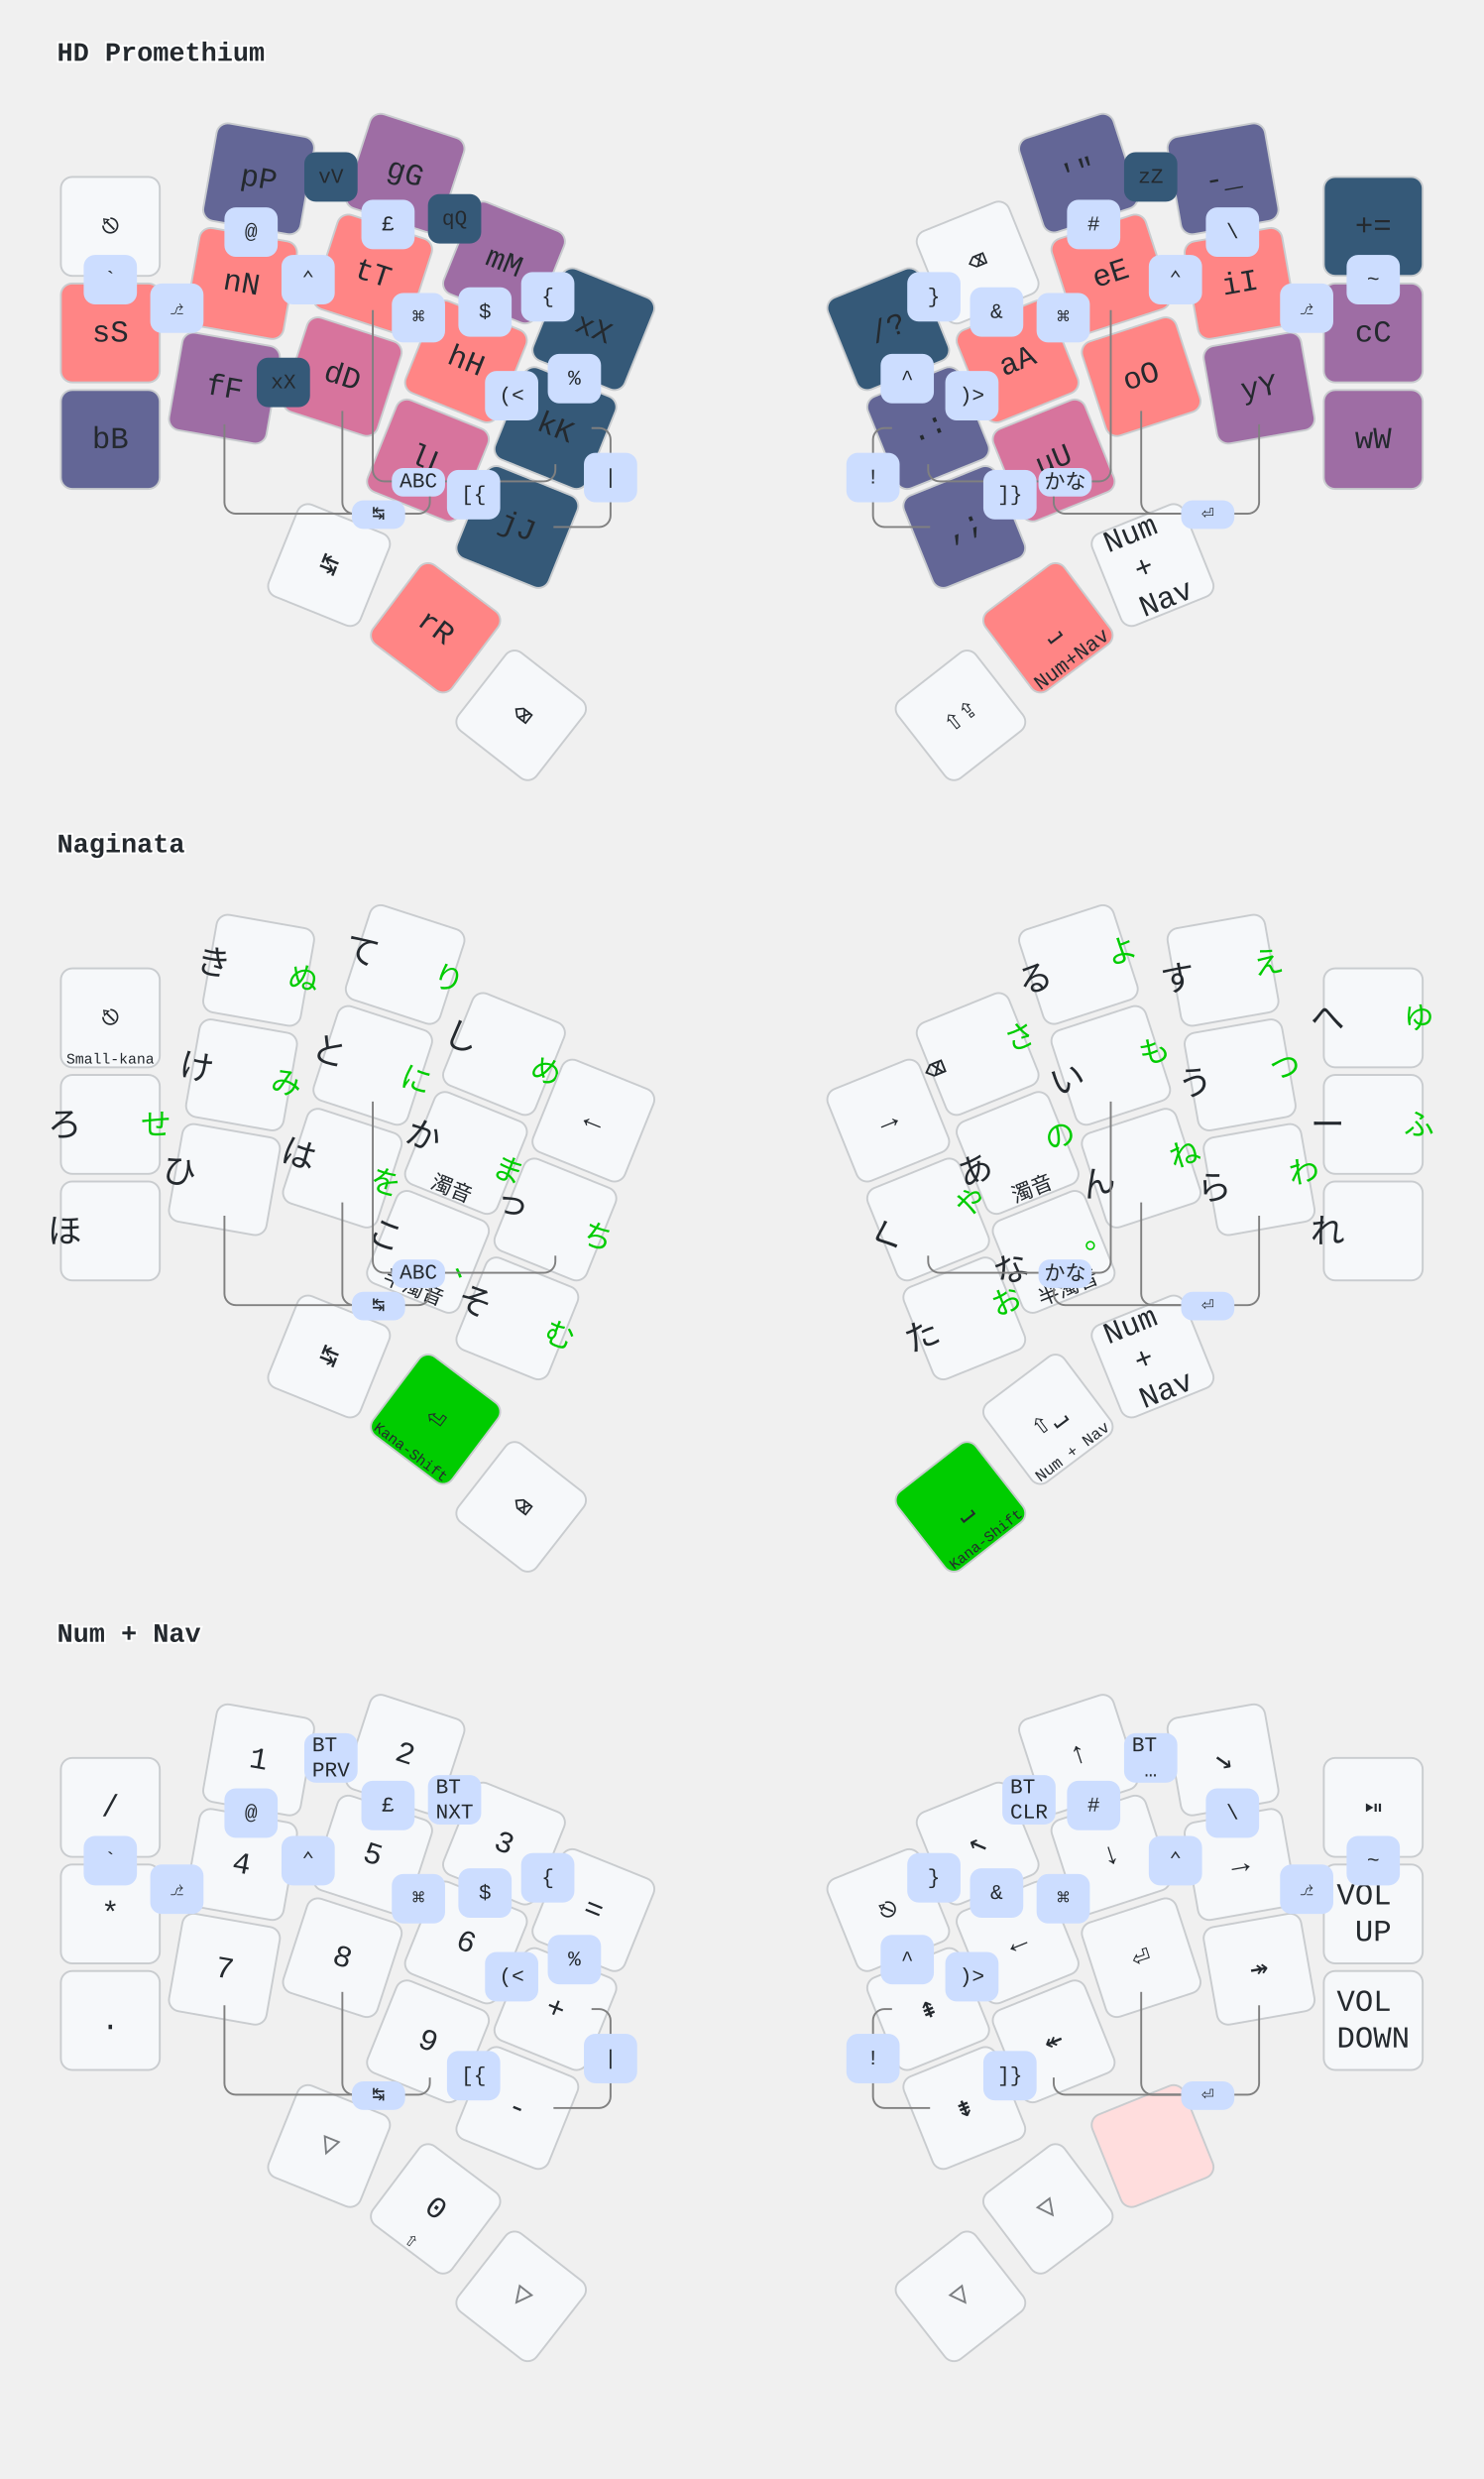
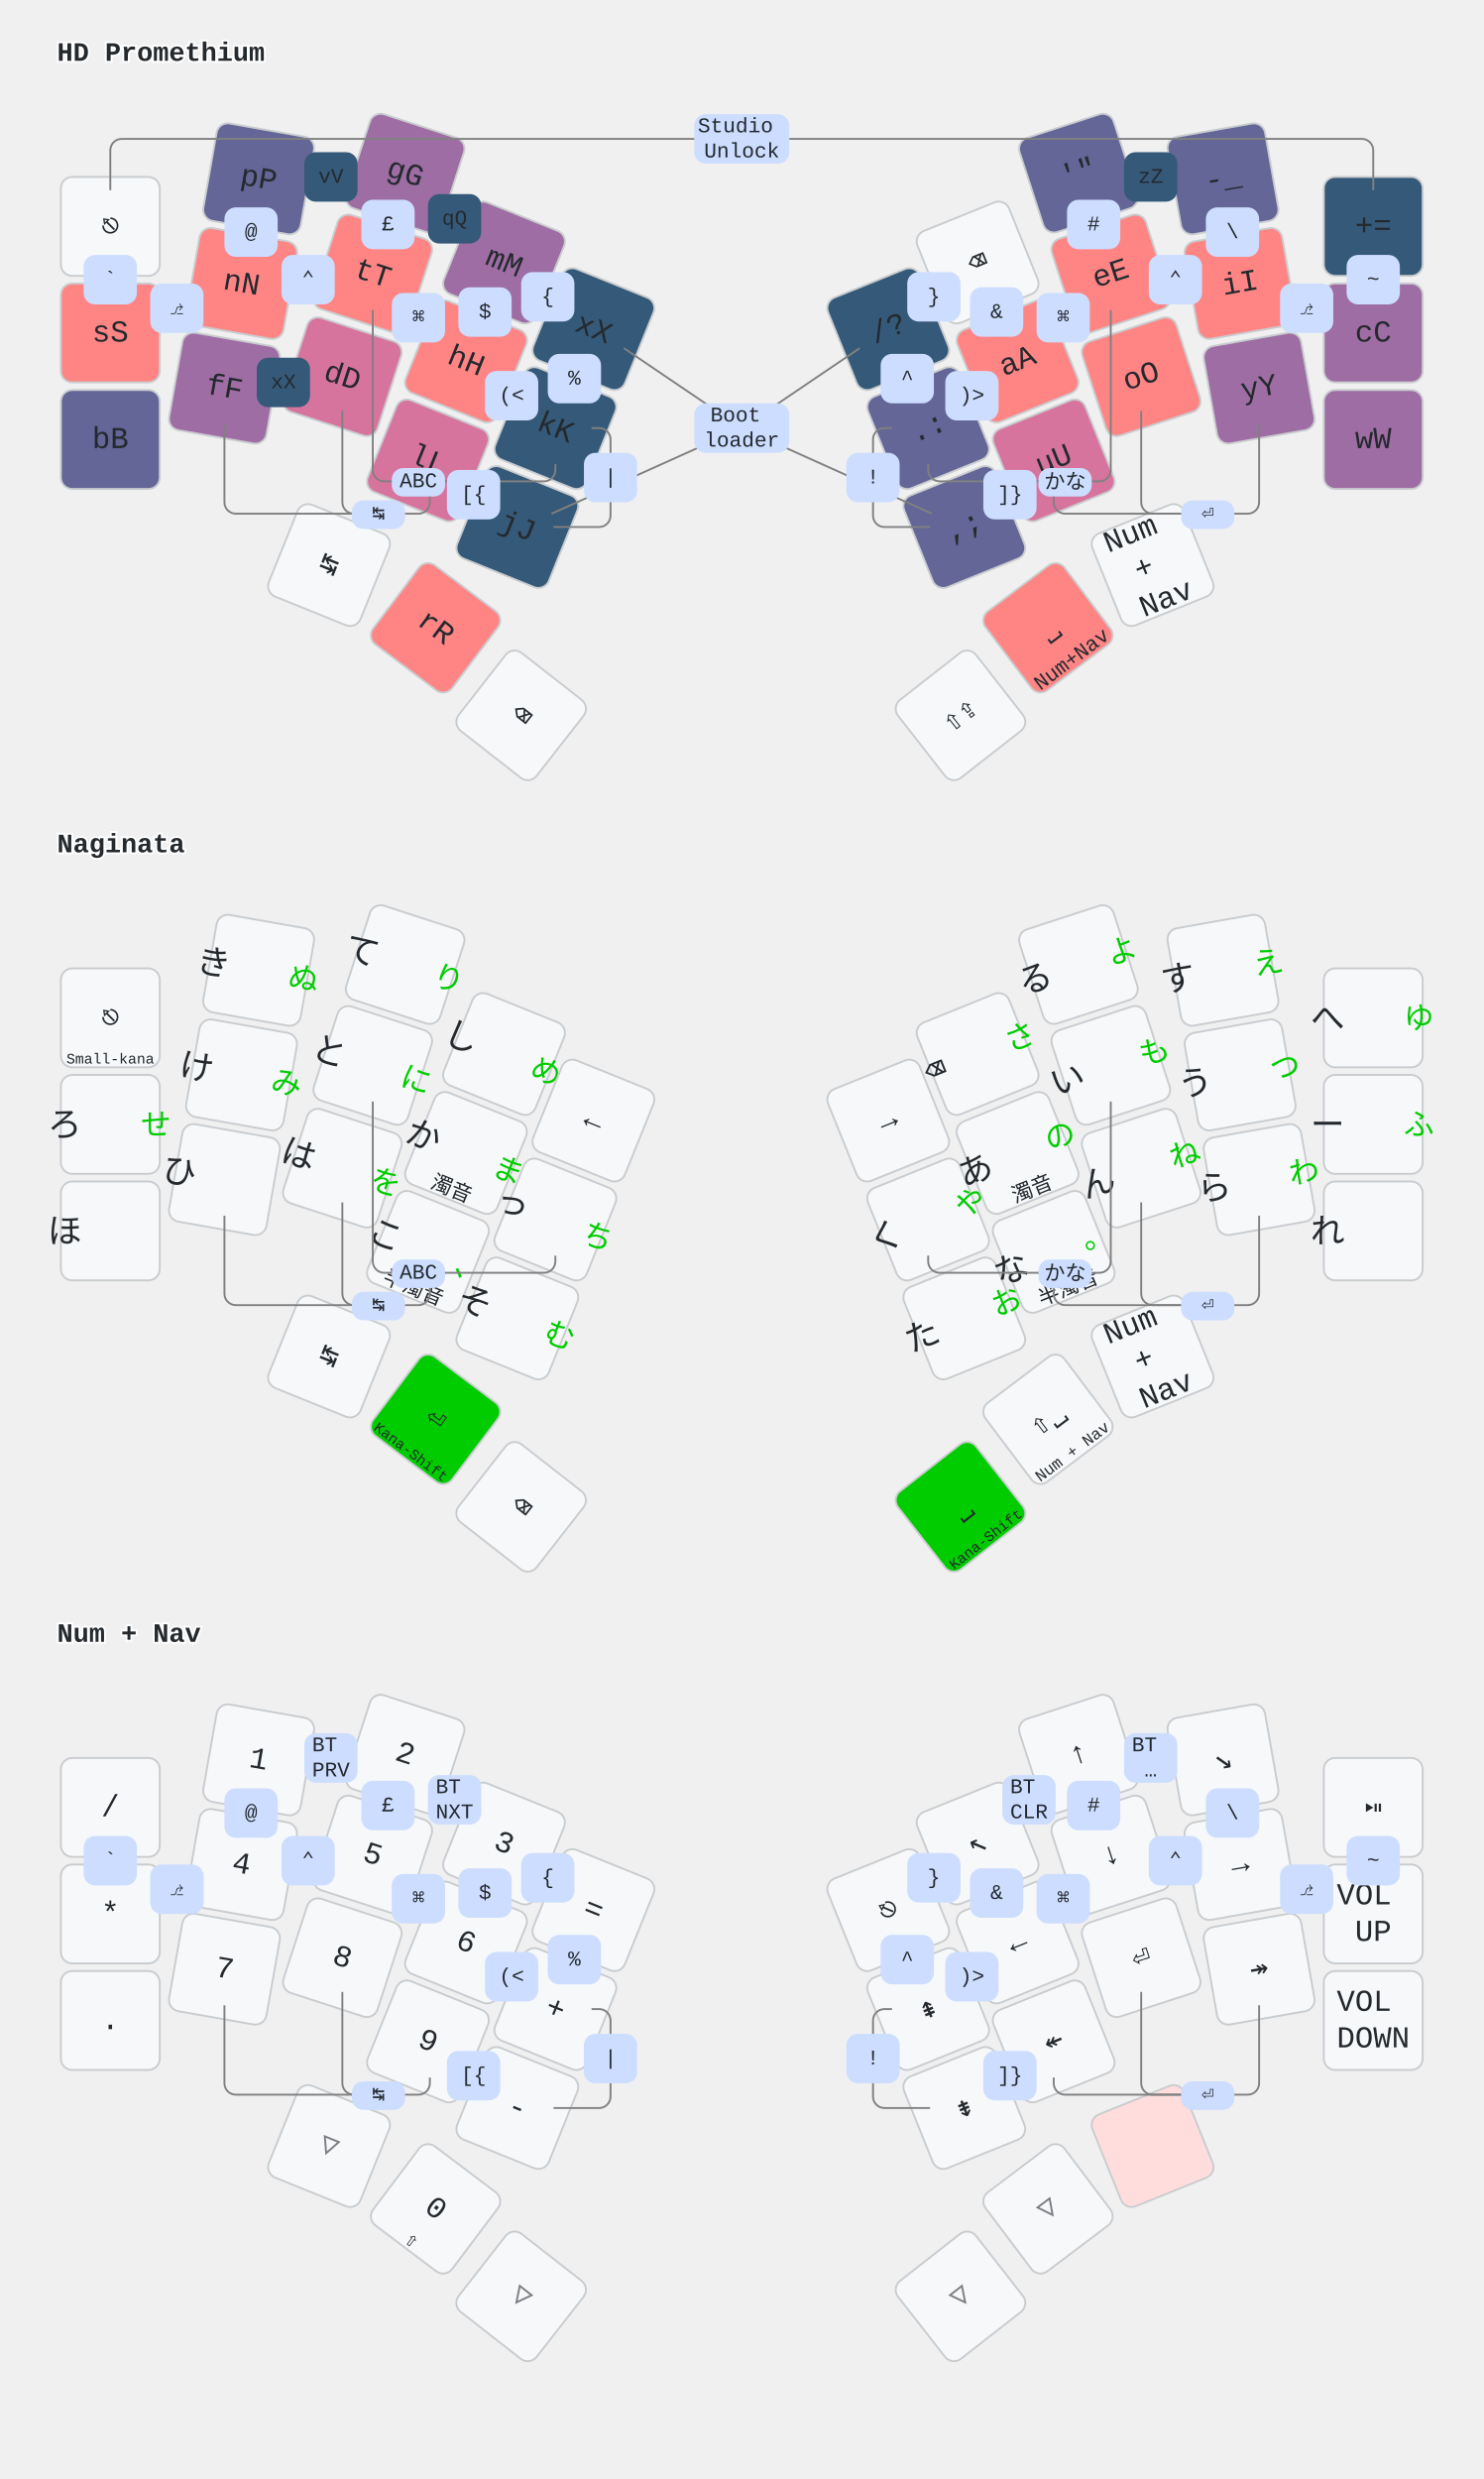
<svg xmlns="http://www.w3.org/2000/svg" width="780" height="1303" viewBox="0 0 780 1303" class="keymap">
  <style>/* inherit to force styles through use tags*/
svg path {
    fill: inherit;
}
/* font and background color specifications */
svg.keymap {
    font-family: SFMono-Regular,Consolas,Liberation Mono,Menlo,monospace;
    font-size: 14px;
    font-kerning: normal;
    text-rendering: optimizeLegibility;
    fill: #24292e;
}

/* default key styling */
rect.key {
    fill: #f6f8fa;
    stroke: #c9cccf;
    stroke-width: 1;
}

/* color accent for combo boxes */
rect.combo {
    fill: #cdf;
}

/* color accent for held keys */
rect.held, rect.combo.held {
    fill: #fdd;
}

/* color accent for ghost (optional) keys */
rect.ghost, rect.combo.ghost {
    stroke-dasharray: 4, 4;
    stroke-width: 2;
}

text {
    text-anchor: middle;
    dominant-baseline: middle;
}

/* styling for layer labels */
text.label {
    font-weight: bold;
    text-anchor: start;
    stroke: white;
    stroke-width: 2;
    paint-order: stroke;
}

text.tap {
    font-size: 16px;
}

/* styling for combo tap, and key hold/shifted label text */
text.combo, text.hold, text.shifted {
    font-size: 11px;
}

text.hold {
    text-anchor: middle;
    dominant-baseline: auto;
}

text.shifted {
    text-anchor: middle;
    dominant-baseline: hanging;
}

/* styling for hold/shifted label text in combo box */
text.combo.hold, text.combo.shifted {
    font-size: 8px;
}

/* lighter symbol for transparent keys */
text.trans {
    fill: #7b7e81;
}

/* styling for combo dendrons */
path.combo {
    stroke-width: 1;
    stroke: gray;
    fill: none;
}

/* Start Tabler Icons Cleanup */
/* cannot use height/width with glyphs */
.icon-tabler &gt; path {
    fill: inherit;
    stroke: inherit;
}
/* hide tabler's default box */
.icon-tabler &gt; path[stroke="none"][fill="none"] {
    visibility: collapse;
}

rect.low {
    fill: #355978;
}
rect.medium-low {
    fill: #636696;
}
rect.medium {
    fill: #9E6DA4;
}
rect.medium-high {
    fill: #D7749D;
}
rect.high {
    fill: #FF8585;
}

/* green styling for Naginata kana-shift */
rect.kshift {
    fill: #00CC00;
}
text.left {
    font-size: 18px;
    translate: 16px 7px;
}
text.right {
    fill: #00CC00;
    font-size: 16px;
    translate: -16px -10px;
}
</style>
  <g transform="translate(30, 0)" class="layer-HD Promethium">
    <text x="0" y="28" class="label" id="HD-Promethium">HD Promethium</text>
    <g transform="translate(0, 56)">
      <g transform="translate(28, 63)" class="key keypos-0">
        <rect rx="6" ry="6" x="-26" y="-26" width="52" height="52" class="key" />
        <text x="0" y="0" class="key tap">⎋</text>
      </g>
      <g transform="translate(106, 38) rotate(10.0)" class="key medium-low keypos-1">
        <rect rx="6" ry="6" x="-26" y="-26" width="52" height="52" class="key medium-low" />
        <text x="0" y="0" class="key medium-low tap">pP</text>
      </g>
      <g transform="translate(183, 35) rotate(18.0)" class="key medium keypos-2">
        <rect rx="6" ry="6" x="-26" y="-26" width="52" height="52" class="key medium" />
        <text x="0" y="0" class="key medium tap">gG</text>
      </g>
      <g transform="translate(235, 82) rotate(22.0)" class="key medium keypos-3">
        <rect rx="6" ry="6" x="-26" y="-26" width="52" height="52" class="key medium" />
        <text x="0" y="0" class="key medium tap">mM</text>
      </g>
      <g transform="translate(282, 117) rotate(22.0)" class="key low keypos-4">
        <rect rx="6" ry="6" x="-26" y="-26" width="52" height="52" class="key low" />
        <text x="0" y="0" class="key low tap">xX</text>
      </g>
      <g transform="translate(437, 117) rotate(-22.0)" class="key low keypos-5">
        <rect rx="6" ry="6" x="-26" y="-26" width="52" height="52" class="key low" />
        <text x="0" y="0" class="key low tap">/?</text>
      </g>
      <g transform="translate(484, 82) rotate(-22.0)" class="key keypos-6">
        <rect rx="6" ry="6" x="-26" y="-26" width="52" height="52" class="key" />
        <text x="0" y="0" class="key tap">⌫</text>
      </g>
      <g transform="translate(537, 35) rotate(-18.0)" class="key medium-low keypos-7">
        <rect rx="6" ry="6" x="-26" y="-26" width="52" height="52" class="key medium-low" />
        <text x="0" y="0" class="key medium-low tap">'"</text>
      </g>
      <g transform="translate(613, 38) rotate(-10.0)" class="key medium-low keypos-8">
        <rect rx="6" ry="6" x="-26" y="-26" width="52" height="52" class="key medium-low" />
        <text x="0" y="0" class="key medium-low tap">-_</text>
      </g>
      <g transform="translate(692, 63)" class="key low keypos-9">
        <rect rx="6" ry="6" x="-26" y="-26" width="52" height="52" class="key low" />
        <text x="0" y="0" class="key low tap">+=</text>
      </g>
      <g transform="translate(28, 119)" class="key high keypos-10">
        <rect rx="6" ry="6" x="-26" y="-26" width="52" height="52" class="key high" />
        <text x="0" y="0" class="key high tap">sS</text>
      </g>
      <g transform="translate(97, 93) rotate(10.0)" class="key high keypos-11">
        <rect rx="6" ry="6" x="-26" y="-26" width="52" height="52" class="key high" />
        <text x="0" y="0" class="key high tap">nN</text>
      </g>
      <g transform="translate(166, 88) rotate(18.0)" class="key high keypos-12">
        <rect rx="6" ry="6" x="-26" y="-26" width="52" height="52" class="key high" />
        <text x="0" y="0" class="key high tap">tT</text>
      </g>
      <g transform="translate(215, 134) rotate(22.0)" class="key high keypos-13">
        <rect rx="6" ry="6" x="-26" y="-26" width="52" height="52" class="key high" />
        <text x="0" y="0" class="key high tap">hH</text>
      </g>
      <g transform="translate(262, 169) rotate(22.0)" class="key low keypos-14">
        <rect rx="6" ry="6" x="-26" y="-26" width="52" height="52" class="key low" />
        <text x="0" y="0" class="key low tap">kK</text>
      </g>
      <g transform="translate(458, 169) rotate(-22.0)" class="key medium-low keypos-15">
        <rect rx="6" ry="6" x="-26" y="-26" width="52" height="52" class="key medium-low" />
        <text x="0" y="0" class="key medium-low tap">.:</text>
      </g>
      <g transform="translate(505, 134) rotate(-22.0)" class="key high keypos-16">
        <rect rx="6" ry="6" x="-26" y="-26" width="52" height="52" class="key high" />
        <text x="0" y="0" class="key high tap">aA</text>
      </g>
      <g transform="translate(554, 88) rotate(-18.0)" class="key high keypos-17">
        <rect rx="6" ry="6" x="-26" y="-26" width="52" height="52" class="key high" />
        <text x="0" y="0" class="key high tap">eE</text>
      </g>
      <g transform="translate(622, 93) rotate(-10.0)" class="key high keypos-18">
        <rect rx="6" ry="6" x="-26" y="-26" width="52" height="52" class="key high" />
        <text x="0" y="0" class="key high tap">iI</text>
      </g>
      <g transform="translate(692, 119)" class="key medium keypos-19">
        <rect rx="6" ry="6" x="-26" y="-26" width="52" height="52" class="key medium" />
        <text x="0" y="0" class="key medium tap">cC</text>
      </g>
      <g transform="translate(28, 175)" class="key medium-low keypos-20">
        <rect rx="6" ry="6" x="-26" y="-26" width="52" height="52" class="key medium-low" />
        <text x="0" y="0" class="key medium-low tap">bB</text>
      </g>
      <g transform="translate(88, 148) rotate(10.0)" class="key medium keypos-21">
        <rect rx="6" ry="6" x="-26" y="-26" width="52" height="52" class="key medium" />
        <text x="0" y="0" class="key medium tap">fF</text>
      </g>
      <g transform="translate(150, 142) rotate(18.0)" class="key medium-high keypos-22">
        <rect rx="6" ry="6" x="-26" y="-26" width="52" height="52" class="key medium-high" />
        <text x="0" y="0" class="key medium-high tap">dD</text>
      </g>
      <g transform="translate(195, 186) rotate(22.0)" class="key medium-high keypos-23">
        <rect rx="6" ry="6" x="-26" y="-26" width="52" height="52" class="key medium-high" />
        <text x="0" y="0" class="key medium-high tap">lL</text>
      </g>
      <g transform="translate(242, 221) rotate(22.0)" class="key low keypos-24">
        <rect rx="6" ry="6" x="-26" y="-26" width="52" height="52" class="key low" />
        <text x="0" y="0" class="key low tap">jJ</text>
      </g>
      <g transform="translate(477, 221) rotate(-22.0)" class="key medium-low keypos-25">
        <rect rx="6" ry="6" x="-26" y="-26" width="52" height="52" class="key medium-low" />
        <text x="0" y="0" class="key medium-low tap">,;</text>
      </g>
      <g transform="translate(524, 186) rotate(-22.0)" class="key medium-high keypos-26">
        <rect rx="6" ry="6" x="-26" y="-26" width="52" height="52" class="key medium-high" />
        <text x="0" y="0" class="key medium-high tap">uU</text>
      </g>
      <g transform="translate(570, 142) rotate(-18.0)" class="key high keypos-27">
        <rect rx="6" ry="6" x="-26" y="-26" width="52" height="52" class="key high" />
        <text x="0" y="0" class="key high tap">oO</text>
      </g>
      <g transform="translate(632, 148) rotate(-10.0)" class="key medium keypos-28">
        <rect rx="6" ry="6" x="-26" y="-26" width="52" height="52" class="key medium" />
        <text x="0" y="0" class="key medium tap">yY</text>
      </g>
      <g transform="translate(692, 175)" class="key medium keypos-29">
        <rect rx="6" ry="6" x="-26" y="-26" width="52" height="52" class="key medium" />
        <text x="0" y="0" class="key medium tap">wW</text>
      </g>
      <g transform="translate(143, 241) rotate(22.0)" class="key keypos-30">
        <rect rx="6" ry="6" x="-26" y="-26" width="52" height="52" class="key" />
        <text x="0" y="0" class="key tap">↹</text>
      </g>
      <g transform="translate(199, 274) rotate(37.0)" class="key high keypos-31">
        <rect rx="6" ry="6" x="-26" y="-26" width="52" height="52" class="key high" />
        <text x="0" y="0" class="key high tap">rR</text>
      </g>
      <g transform="translate(244, 320) rotate(38.0)" class="key keypos-32">
        <rect rx="6" ry="6" x="-26" y="-26" width="52" height="52" class="key" />
        <text x="0" y="0" class="key tap">⌫</text>
      </g>
      <g transform="translate(475, 320) rotate(-38.0)" class="key keypos-33">
        <rect rx="6" ry="6" x="-26" y="-26" width="52" height="52" class="key" />
        <text x="0" y="0" class="key tap">⇧⇪</text>
      </g>
      <g transform="translate(521, 274) rotate(-37.0)" class="key high keypos-34">
        <rect rx="6" ry="6" x="-26" y="-26" width="52" height="52" class="key high" />
        <text x="0" y="0" class="key high tap">⎵</text>
        <text x="0" y="24" class="key high hold">Num+Nav</text>
      </g>
      <g transform="translate(576, 241) rotate(-22.0)" class="key keypos-35">
        <rect rx="6" ry="6" x="-26" y="-26" width="52" height="52" class="key" />
        <a href="#Num--Nav">
          <text x="0" y="0" class="key tap layer-activator">
            <tspan x="0" dy="-1.2em">Num</tspan>
            <tspan x="0" dy="1.2em">+</tspan>
            <tspan x="0" dy="1.2em">Nav</tspan>
          </text>
        </a>
      </g>
+       <g class="combo combopos-0">
+         <path d="M360,17 h-326 a6.0,6.0 0 0 0 -6.0,6.0 v21" class="combo" />
+         <path d="M360,17 h326 a6.0,6.0 0 0 1 6.0,6.0 v21" class="combo" />
+         <rect rx="6" ry="6" x="335" y="4" width="50" height="26" class="combo" />
+         <text x="360" y="17" class="combo tap">
+           <tspan x="360" dy="-0.6em">Studio</tspan>
+           <tspan x="360" dy="1.2em">Unlock</tspan>
+         </text>
+       </g>
+       <g class="combo combopos-1">
+         <path d="M360,169 l-62,-42" class="combo" />
+         <path d="M360,169 l62,-42" class="combo" />
+         <path d="M360,169 l-100,45" class="combo" />
+         <path d="M360,169 l100,45" class="combo" />
+         <rect rx="6" ry="6" x="335" y="156" width="50" height="26" class="combo" />
+         <text x="360" y="169" class="combo tap">
+           <tspan x="360" dy="-0.6em">Boot</tspan>
+           <tspan x="360" dy="1.2em">loader</tspan>
+         </text>
+       </g>
      <g class="combo combopos-2">
        <path d="M530,197 h-66 a6.0,6.0 0 0 1 -6.0,-6.0 v-3" class="combo" />
        <path d="M530,197 h18 a6.0,6.0 0 0 0 6.0,-6.0 v-84" class="combo" />
        <rect rx="6" ry="6" x="516" y="190" width="28" height="15" class="combo" />
        <text x="530" y="197" class="combo tap">かな</text>
      </g>
      <g class="combo combopos-3">
        <path d="M190,197 h66 a6.0,6.0 0 0 0 6.0,-6.0 v-3" class="combo" />
        <path d="M190,197 h-18 a6.0,6.0 0 0 1 -6.0,-6.0 v-84" class="combo" />
        <rect rx="6" ry="6" x="176" y="190" width="28" height="15" class="combo" />
        <text x="190" y="197" class="combo tap">ABC</text>
      </g>
      <g class="combo combopos-4">
        <path d="M169,214 h21 a6.0,6.0 0 0 0 6.0,-6.0 v-3" class="combo" />
        <path d="M169,214 h-13 a6.0,6.0 0 0 1 -6.0,-6.0 v-48" class="combo" />
        <path d="M169,214 h-75 a6.0,6.0 0 0 1 -6.0,-6.0 v-41" class="combo" />
        <rect rx="6" ry="6" x="155" y="207" width="28" height="15" class="combo" />
        <text x="169" y="214" class="combo tap">↹</text>
      </g>
      <g class="combo combopos-5">
        <path d="M605,214 h-75 a6.0,6.0 0 0 1 -6.0,-6.0 v-3" class="combo" />
        <path d="M605,214 h-29 a6.0,6.0 0 0 1 -6.0,-6.0 v-48" class="combo" />
        <path d="M605,214 h21 a6.0,6.0 0 0 0 6.0,-6.0 v-41" class="combo" />
        <rect rx="6" ry="6" x="591" y="207" width="28" height="15" class="combo" />
        <text x="605" y="214" class="combo tap">⏎</text>
      </g>
      <g class="combo combopos-6">
        <rect rx="6" ry="6" x="49" y="93" width="28" height="26" class="combo" />
        <text x="63" y="106" class="combo tap">⎇</text>
      </g>
      <g class="combo combopos-7">
        <rect rx="6" ry="6" x="118" y="78" width="28" height="26" class="combo" />
        <text x="132" y="91" class="combo tap">⌃</text>
      </g>
      <g class="combo combopos-8">
        <rect rx="6" ry="6" x="176" y="98" width="28" height="26" class="combo" />
        <text x="190" y="111" class="combo tap">⌘</text>
      </g>
      <g class="combo combopos-9">
        <rect rx="6" ry="6" x="643" y="93" width="28" height="26" class="combo" />
        <text x="657" y="106" class="combo tap">⎇</text>
      </g>
      <g class="combo combopos-10">
        <rect rx="6" ry="6" x="574" y="78" width="28" height="26" class="combo" />
        <text x="588" y="91" class="combo tap">⌃</text>
      </g>
      <g class="combo combopos-11">
        <rect rx="6" ry="6" x="515" y="98" width="28" height="26" class="combo" />
        <text x="529" y="111" class="combo tap">⌘</text>
      </g>
      <g class="combo low combopos-12">
        <rect rx="6" ry="6" x="195" y="46" width="28" height="26" class="combo low" />
        <text x="209" y="59" class="combo low tap">qQ</text>
      </g>
      <g class="combo low combopos-13">
        <rect rx="6" ry="6" x="561" y="24" width="28" height="26" class="combo low" />
        <text x="575" y="37" class="combo low tap">zZ</text>
      </g>
      <g class="combo low combopos-14">
        <rect rx="6" ry="6" x="130" y="24" width="28" height="26" class="combo low" />
        <text x="144" y="37" class="combo low tap">vV</text>
      </g>
      <g class="combo low combopos-15">
        <rect rx="6" ry="6" x="105" y="132" width="28" height="26" class="combo low" />
        <text x="119" y="145" class="combo low tap">xX</text>
      </g>
      <g class="combo combopos-16">
        <rect rx="6" ry="6" x="14" y="78" width="28" height="26" class="combo" />
        <text x="28" y="91" class="combo tap">`</text>
      </g>
      <g class="combo combopos-17">
        <rect rx="6" ry="6" x="88" y="53" width="28" height="26" class="combo" />
        <text x="102" y="66" class="combo tap">@</text>
      </g>
      <g class="combo combopos-18">
        <rect rx="6" ry="6" x="160" y="49" width="28" height="26" class="combo" />
        <text x="174" y="62" class="combo tap">£</text>
      </g>
      <g class="combo combopos-19">
        <rect rx="6" ry="6" x="211" y="95" width="28" height="26" class="combo" />
        <text x="225" y="108" class="combo tap">$</text>
      </g>
      <g class="combo combopos-20">
        <rect rx="6" ry="6" x="258" y="130" width="28" height="26" class="combo" />
        <text x="272" y="143" class="combo tap">%</text>
      </g>
      <g class="combo combopos-21">
        <path d="M291,195 v-20 a6.0,6.0 0 0 0 -6.0,-6.0 h-4" class="combo" />
        <path d="M291,195 v20 a6.0,6.0 0 0 1 -6.0,6.0 h-24" class="combo" />
        <rect rx="6" ry="6" x="277" y="182" width="28" height="26" class="combo" />
        <text x="291" y="195" class="combo tap">|</text>
      </g>
      <g class="combo combopos-22">
        <path d="M429,195 v-20 a6.0,6.0 0 0 1 6.0,-6.0 h4" class="combo" />
        <path d="M429,195 v20 a6.0,6.0 0 0 0 6.0,6.0 h24" class="combo" />
        <rect rx="6" ry="6" x="415" y="182" width="28" height="26" class="combo" />
        <text x="429" y="195" class="combo tap">!</text>
      </g>
      <g class="combo combopos-23">
        <rect rx="6" ry="6" x="433" y="130" width="28" height="26" class="combo" />
        <text x="447" y="143" class="combo tap">^</text>
      </g>
      <g class="combo combopos-24">
        <rect rx="6" ry="6" x="480" y="95" width="28" height="26" class="combo" />
        <text x="494" y="108" class="combo tap">&amp;</text>
      </g>
      <g class="combo combopos-25">
        <rect rx="6" ry="6" x="531" y="49" width="28" height="26" class="combo" />
        <text x="545" y="62" class="combo tap">#</text>
      </g>
      <g class="combo combopos-26">
        <rect rx="6" ry="6" x="604" y="53" width="28" height="26" class="combo" />
        <text x="618" y="66" class="combo tap">\</text>
      </g>
      <g class="combo combopos-27">
        <rect rx="6" ry="6" x="678" y="78" width="28" height="26" class="combo" />
        <text x="692" y="91" class="combo tap">~</text>
      </g>
      <g class="combo combopos-28">
        <rect rx="6" ry="6" x="244" y="87" width="28" height="26" class="combo" />
        <text x="258" y="100" class="combo tap">{</text>
      </g>
      <g class="combo combopos-29">
        <rect rx="6" ry="6" x="447" y="87" width="28" height="26" class="combo" />
        <text x="461" y="100" class="combo tap">}</text>
      </g>
      <g class="combo combopos-30">
        <rect rx="6" ry="6" x="225" y="139" width="28" height="26" class="combo" />
        <text x="239" y="152" class="combo tap">(&lt;</text>
      </g>
      <g class="combo combopos-31">
        <rect rx="6" ry="6" x="467" y="139" width="28" height="26" class="combo" />
        <text x="481" y="152" class="combo tap">)&gt;</text>
      </g>
      <g class="combo combopos-32">
        <rect rx="6" ry="6" x="205" y="191" width="28" height="26" class="combo" />
        <text x="219" y="204" class="combo tap">[{</text>
      </g>
      <g class="combo combopos-33">
        <rect rx="6" ry="6" x="487" y="191" width="28" height="26" class="combo" />
        <text x="501" y="204" class="combo tap">]}</text>
      </g>
    </g>
  </g>
  <g transform="translate(30, 416)" class="layer-Naginata">
    <text x="0" y="28" class="label" id="Naginata">Naginata</text>
    <g transform="translate(0, 56)">
      <g transform="translate(28, 63)" class="key keypos-0">
        <rect rx="6" ry="6" x="-26" y="-26" width="52" height="52" class="key" />
        <text x="0" y="0" class="key tap">⎋</text>
        <text x="0" y="24" class="key hold">
          <tspan style="font-size: 70%">Small-kana</tspan>
        </text>
      </g>
      <g transform="translate(106, 38) rotate(10.0)" class="key keypos-1">
        <rect rx="6" ry="6" x="-26" y="-26" width="52" height="52" class="key" />
        <text x="-24" y="0" class="key left">き</text>
        <text x="24" y="0" class="key right">ぬ</text>
      </g>
      <g transform="translate(183, 35) rotate(18.0)" class="key keypos-2">
        <rect rx="6" ry="6" x="-26" y="-26" width="52" height="52" class="key" />
        <text x="-24" y="0" class="key left">て</text>
        <text x="24" y="0" class="key right">り</text>
      </g>
      <g transform="translate(235, 82) rotate(22.0)" class="key keypos-3">
        <rect rx="6" ry="6" x="-26" y="-26" width="52" height="52" class="key" />
        <text x="-24" y="0" class="key left">し</text>
        <text x="24" y="0" class="key right">め</text>
      </g>
      <g transform="translate(282, 117) rotate(22.0)" class="key keypos-4">
        <rect rx="6" ry="6" x="-26" y="-26" width="52" height="52" class="key" />
        <text x="0" y="0" class="key tap">←</text>
      </g>
      <g transform="translate(437, 117) rotate(-22.0)" class="key keypos-5">
        <rect rx="6" ry="6" x="-26" y="-26" width="52" height="52" class="key" />
        <text x="0" y="0" class="key tap">→</text>
      </g>
      <g transform="translate(484, 82) rotate(-22.0)" class="key keypos-6">
        <rect rx="6" ry="6" x="-26" y="-26" width="52" height="52" class="key" />
        <text x="-24" y="0" class="key left">⌫</text>
        <text x="24" y="0" class="key right">さ</text>
      </g>
      <g transform="translate(537, 35) rotate(-18.0)" class="key keypos-7">
        <rect rx="6" ry="6" x="-26" y="-26" width="52" height="52" class="key" />
        <text x="-24" y="0" class="key left">る</text>
        <text x="24" y="0" class="key right">よ</text>
      </g>
      <g transform="translate(613, 38) rotate(-10.0)" class="key keypos-8">
        <rect rx="6" ry="6" x="-26" y="-26" width="52" height="52" class="key" />
        <text x="-24" y="0" class="key left">す</text>
        <text x="24" y="0" class="key right">え</text>
      </g>
      <g transform="translate(692, 63)" class="key keypos-9">
        <rect rx="6" ry="6" x="-26" y="-26" width="52" height="52" class="key" />
        <text x="-24" y="0" class="key left">へ</text>
        <text x="24" y="0" class="key right">ゆ</text>
      </g>
      <g transform="translate(28, 119)" class="key keypos-10">
        <rect rx="6" ry="6" x="-26" y="-26" width="52" height="52" class="key" />
        <text x="-24" y="0" class="key left">ろ</text>
        <text x="24" y="0" class="key right">せ</text>
      </g>
      <g transform="translate(97, 93) rotate(10.0)" class="key keypos-11">
        <rect rx="6" ry="6" x="-26" y="-26" width="52" height="52" class="key" />
        <text x="-24" y="0" class="key left">け</text>
        <text x="24" y="0" class="key right">み</text>
      </g>
      <g transform="translate(166, 88) rotate(18.0)" class="key keypos-12">
        <rect rx="6" ry="6" x="-26" y="-26" width="52" height="52" class="key" />
        <text x="-24" y="0" class="key left">と</text>
        <text x="24" y="0" class="key right">に</text>
      </g>
      <g transform="translate(215, 134) rotate(22.0)" class="key keypos-13">
        <rect rx="6" ry="6" x="-26" y="-26" width="52" height="52" class="key" />
        <text x="0" y="24" class="key hold">濁音</text>
        <text x="-24" y="0" class="key left">か</text>
        <text x="24" y="0" class="key right">ま</text>
      </g>
      <g transform="translate(262, 169) rotate(22.0)" class="key keypos-14">
        <rect rx="6" ry="6" x="-26" y="-26" width="52" height="52" class="key" />
        <text x="-24" y="0" class="key left">っ</text>
        <text x="24" y="0" class="key right">ち</text>
      </g>
      <g transform="translate(458, 169) rotate(-22.0)" class="key keypos-15">
        <rect rx="6" ry="6" x="-26" y="-26" width="52" height="52" class="key" />
        <text x="-24" y="0" class="key left">く</text>
        <text x="24" y="0" class="key right">や</text>
      </g>
      <g transform="translate(505, 134) rotate(-22.0)" class="key keypos-16">
        <rect rx="6" ry="6" x="-26" y="-26" width="52" height="52" class="key" />
        <text x="0" y="24" class="key hold">濁音</text>
        <text x="-24" y="0" class="key left">あ</text>
        <text x="24" y="0" class="key right">の</text>
      </g>
      <g transform="translate(554, 88) rotate(-18.0)" class="key keypos-17">
        <rect rx="6" ry="6" x="-26" y="-26" width="52" height="52" class="key" />
        <text x="-24" y="0" class="key left">い</text>
        <text x="24" y="0" class="key right">も</text>
      </g>
      <g transform="translate(622, 93) rotate(-10.0)" class="key keypos-18">
        <rect rx="6" ry="6" x="-26" y="-26" width="52" height="52" class="key" />
        <text x="-24" y="0" class="key left">う</text>
        <text x="24" y="0" class="key right">つ</text>
      </g>
      <g transform="translate(692, 119)" class="key keypos-19">
        <rect rx="6" ry="6" x="-26" y="-26" width="52" height="52" class="key" />
        <text x="-24" y="0" class="key left">ー</text>
        <text x="24" y="0" class="key right">ふ</text>
      </g>
      <g transform="translate(28, 175)" class="key keypos-20">
        <rect rx="6" ry="6" x="-26" y="-26" width="52" height="52" class="key" />
        <text x="-24" y="0" class="key left">ほ</text>
      </g>
      <g transform="translate(88, 148) rotate(10.0)" class="key keypos-21">
        <rect rx="6" ry="6" x="-26" y="-26" width="52" height="52" class="key" />
        <text x="-24" y="0" class="key left">ひ</text>
      </g>
      <g transform="translate(150, 142) rotate(18.0)" class="key keypos-22">
        <rect rx="6" ry="6" x="-26" y="-26" width="52" height="52" class="key" />
        <text x="-24" y="0" class="key left">は</text>
        <text x="24" y="0" class="key right">を</text>
      </g>
      <g transform="translate(195, 186) rotate(22.0)" class="key keypos-23">
        <rect rx="6" ry="6" x="-26" y="-26" width="52" height="52" class="key" />
        <text x="0" y="24" class="key hold">半濁音</text>
        <text x="-24" y="0" class="key left">こ</text>
        <text x="24" y="0" class="key right">、</text>
      </g>
      <g transform="translate(242, 221) rotate(22.0)" class="key keypos-24">
        <rect rx="6" ry="6" x="-26" y="-26" width="52" height="52" class="key" />
        <text x="-24" y="0" class="key left">そ</text>
        <text x="24" y="0" class="key right">む</text>
      </g>
      <g transform="translate(477, 221) rotate(-22.0)" class="key keypos-25">
        <rect rx="6" ry="6" x="-26" y="-26" width="52" height="52" class="key" />
        <text x="-24" y="0" class="key left">た</text>
        <text x="24" y="0" class="key right">お</text>
      </g>
      <g transform="translate(524, 186) rotate(-22.0)" class="key keypos-26">
        <rect rx="6" ry="6" x="-26" y="-26" width="52" height="52" class="key" />
        <text x="0" y="24" class="key hold">半濁音</text>
        <text x="-24" y="0" class="key left">な</text>
        <text x="24" y="0" class="key right">。</text>
      </g>
      <g transform="translate(570, 142) rotate(-18.0)" class="key keypos-27">
        <rect rx="6" ry="6" x="-26" y="-26" width="52" height="52" class="key" />
        <text x="-24" y="0" class="key left">ん</text>
        <text x="24" y="0" class="key right">ね</text>
      </g>
      <g transform="translate(632, 148) rotate(-10.0)" class="key keypos-28">
        <rect rx="6" ry="6" x="-26" y="-26" width="52" height="52" class="key" />
        <text x="-24" y="0" class="key left">ら</text>
        <text x="24" y="0" class="key right">わ</text>
      </g>
      <g transform="translate(692, 175)" class="key keypos-29">
        <rect rx="6" ry="6" x="-26" y="-26" width="52" height="52" class="key" />
        <text x="-24" y="0" class="key left">れ</text>
      </g>
      <g transform="translate(143, 241) rotate(22.0)" class="key keypos-30">
        <rect rx="6" ry="6" x="-26" y="-26" width="52" height="52" class="key" />
        <text x="0" y="0" class="key tap">↹</text>
      </g>
      <g transform="translate(199, 274) rotate(37.0)" class="key kshift keypos-31">
        <rect rx="6" ry="6" x="-26" y="-26" width="52" height="52" class="key kshift" />
        <text x="0" y="0" class="key kshift tap">⏎</text>
        <text x="0" y="24" class="key kshift hold">
          <tspan style="font-size: 70%">Kana-Shift</tspan>
        </text>
      </g>
      <g transform="translate(244, 320) rotate(38.0)" class="key keypos-32">
        <rect rx="6" ry="6" x="-26" y="-26" width="52" height="52" class="key" />
        <text x="0" y="0" class="key tap">⌫</text>
      </g>
      <g transform="translate(475, 320) rotate(-38.0)" class="key kshift keypos-33">
        <rect rx="6" ry="6" x="-26" y="-26" width="52" height="52" class="key kshift" />
        <text x="0" y="0" class="key kshift tap">⎵</text>
        <text x="0" y="24" class="key kshift hold">
          <tspan style="font-size: 70%">Kana-Shift</tspan>
        </text>
      </g>
      <g transform="translate(521, 274) rotate(-37.0)" class="key keypos-34">
        <rect rx="6" ry="6" x="-26" y="-26" width="52" height="52" class="key" />
        <text x="0" y="0" class="key tap">⇧⎵</text>
        <a href="#Num--Nav">
          <text x="0" y="24" class="key hold layer-activator">
            <tspan style="font-size: 78%">Num + Nav</tspan>
          </text>
        </a>
      </g>
      <g transform="translate(576, 241) rotate(-22.0)" class="key keypos-35">
        <rect rx="6" ry="6" x="-26" y="-26" width="52" height="52" class="key" />
        <a href="#Num--Nav">
          <text x="0" y="0" class="key tap layer-activator">
            <tspan x="0" dy="-1.2em">Num</tspan>
            <tspan x="0" dy="1.2em">+</tspan>
            <tspan x="0" dy="1.2em">Nav</tspan>
          </text>
        </a>
      </g>
      <g class="combo combopos-0">
        <path d="M530,197 h-66 a6.0,6.0 0 0 1 -6.0,-6.0 v-3" class="combo" />
        <path d="M530,197 h18 a6.0,6.0 0 0 0 6.0,-6.0 v-84" class="combo" />
        <rect rx="6" ry="6" x="516" y="190" width="28" height="15" class="combo" />
        <text x="530" y="197" class="combo tap">かな</text>
      </g>
      <g class="combo combopos-1">
        <path d="M190,197 h66 a6.0,6.0 0 0 0 6.0,-6.0 v-3" class="combo" />
        <path d="M190,197 h-18 a6.0,6.0 0 0 1 -6.0,-6.0 v-84" class="combo" />
        <rect rx="6" ry="6" x="176" y="190" width="28" height="15" class="combo" />
        <text x="190" y="197" class="combo tap">ABC</text>
      </g>
      <g class="combo combopos-2">
        <path d="M169,214 h21 a6.0,6.0 0 0 0 6.0,-6.0 v-3" class="combo" />
        <path d="M169,214 h-13 a6.0,6.0 0 0 1 -6.0,-6.0 v-48" class="combo" />
        <path d="M169,214 h-75 a6.0,6.0 0 0 1 -6.0,-6.0 v-41" class="combo" />
        <rect rx="6" ry="6" x="155" y="207" width="28" height="15" class="combo" />
        <text x="169" y="214" class="combo tap">↹</text>
      </g>
      <g class="combo combopos-3">
        <path d="M605,214 h-75 a6.0,6.0 0 0 1 -6.0,-6.0 v-3" class="combo" />
        <path d="M605,214 h-29 a6.0,6.0 0 0 1 -6.0,-6.0 v-48" class="combo" />
        <path d="M605,214 h21 a6.0,6.0 0 0 0 6.0,-6.0 v-41" class="combo" />
        <rect rx="6" ry="6" x="591" y="207" width="28" height="15" class="combo" />
        <text x="605" y="214" class="combo tap">⏎</text>
      </g>
    </g>
  </g>
  <g transform="translate(30, 831)" class="layer-Num + Nav">
    <text x="0" y="28" class="label" id="Num--Nav">Num + Nav</text>
    <g transform="translate(0, 56)">
      <g transform="translate(28, 63)" class="key keypos-0">
        <rect rx="6" ry="6" x="-26" y="-26" width="52" height="52" class="key" />
        <text x="0" y="0" class="key tap">/</text>
      </g>
      <g transform="translate(106, 38) rotate(10.0)" class="key keypos-1">
        <rect rx="6" ry="6" x="-26" y="-26" width="52" height="52" class="key" />
        <text x="0" y="0" class="key tap">1</text>
      </g>
      <g transform="translate(183, 35) rotate(18.0)" class="key keypos-2">
        <rect rx="6" ry="6" x="-26" y="-26" width="52" height="52" class="key" />
        <text x="0" y="0" class="key tap">2</text>
      </g>
      <g transform="translate(235, 82) rotate(22.0)" class="key keypos-3">
        <rect rx="6" ry="6" x="-26" y="-26" width="52" height="52" class="key" />
        <text x="0" y="0" class="key tap">3</text>
      </g>
      <g transform="translate(282, 117) rotate(22.0)" class="key keypos-4">
        <rect rx="6" ry="6" x="-26" y="-26" width="52" height="52" class="key" />
        <text x="0" y="0" class="key tap">=</text>
      </g>
      <g transform="translate(437, 117) rotate(-22.0)" class="key keypos-5">
        <rect rx="6" ry="6" x="-26" y="-26" width="52" height="52" class="key" />
        <text x="0" y="0" class="key tap">⎋</text>
      </g>
      <g transform="translate(484, 82) rotate(-22.0)" class="key keypos-6">
        <rect rx="6" ry="6" x="-26" y="-26" width="52" height="52" class="key" />
        <text x="0" y="0" class="key tap">↖</text>
      </g>
      <g transform="translate(537, 35) rotate(-18.0)" class="key keypos-7">
        <rect rx="6" ry="6" x="-26" y="-26" width="52" height="52" class="key" />
        <text x="0" y="0" class="key tap">↑</text>
      </g>
      <g transform="translate(613, 38) rotate(-10.0)" class="key keypos-8">
        <rect rx="6" ry="6" x="-26" y="-26" width="52" height="52" class="key" />
        <text x="0" y="0" class="key tap">↘</text>
      </g>
      <g transform="translate(692, 63)" class="key keypos-9">
        <rect rx="6" ry="6" x="-26" y="-26" width="52" height="52" class="key" />
        <text x="0" y="0" class="key tap">⏯</text>
      </g>
      <g transform="translate(28, 119)" class="key keypos-10">
        <rect rx="6" ry="6" x="-26" y="-26" width="52" height="52" class="key" />
        <text x="0" y="0" class="key tap">*</text>
      </g>
      <g transform="translate(97, 93) rotate(10.0)" class="key keypos-11">
        <rect rx="6" ry="6" x="-26" y="-26" width="52" height="52" class="key" />
        <text x="0" y="0" class="key tap">4</text>
      </g>
      <g transform="translate(166, 88) rotate(18.0)" class="key keypos-12">
        <rect rx="6" ry="6" x="-26" y="-26" width="52" height="52" class="key" />
        <text x="0" y="0" class="key tap">5</text>
      </g>
      <g transform="translate(215, 134) rotate(22.0)" class="key keypos-13">
        <rect rx="6" ry="6" x="-26" y="-26" width="52" height="52" class="key" />
        <text x="0" y="0" class="key tap">6</text>
      </g>
      <g transform="translate(262, 169) rotate(22.0)" class="key keypos-14">
        <rect rx="6" ry="6" x="-26" y="-26" width="52" height="52" class="key" />
        <text x="0" y="0" class="key tap">+</text>
      </g>
      <g transform="translate(458, 169) rotate(-22.0)" class="key keypos-15">
        <rect rx="6" ry="6" x="-26" y="-26" width="52" height="52" class="key" />
        <text x="0" y="0" class="key tap">⇞</text>
      </g>
      <g transform="translate(505, 134) rotate(-22.0)" class="key keypos-16">
        <rect rx="6" ry="6" x="-26" y="-26" width="52" height="52" class="key" />
        <text x="0" y="0" class="key tap">←</text>
      </g>
      <g transform="translate(554, 88) rotate(-18.0)" class="key keypos-17">
        <rect rx="6" ry="6" x="-26" y="-26" width="52" height="52" class="key" />
        <text x="0" y="0" class="key tap">↓</text>
      </g>
      <g transform="translate(622, 93) rotate(-10.0)" class="key keypos-18">
        <rect rx="6" ry="6" x="-26" y="-26" width="52" height="52" class="key" />
        <text x="0" y="0" class="key tap">→</text>
      </g>
      <g transform="translate(692, 119)" class="key keypos-19">
        <rect rx="6" ry="6" x="-26" y="-26" width="52" height="52" class="key" />
        <text x="0" y="0" class="key tap">
          <tspan x="0" dy="-0.6em">VOL</tspan>
          <tspan x="0" dy="1.2em">UP</tspan>
        </text>
      </g>
      <g transform="translate(28, 175)" class="key keypos-20">
        <rect rx="6" ry="6" x="-26" y="-26" width="52" height="52" class="key" />
        <text x="0" y="0" class="key tap">.</text>
      </g>
      <g transform="translate(88, 148) rotate(10.0)" class="key keypos-21">
        <rect rx="6" ry="6" x="-26" y="-26" width="52" height="52" class="key" />
        <text x="0" y="0" class="key tap">7</text>
      </g>
      <g transform="translate(150, 142) rotate(18.0)" class="key keypos-22">
        <rect rx="6" ry="6" x="-26" y="-26" width="52" height="52" class="key" />
        <text x="0" y="0" class="key tap">8</text>
      </g>
      <g transform="translate(195, 186) rotate(22.0)" class="key keypos-23">
        <rect rx="6" ry="6" x="-26" y="-26" width="52" height="52" class="key" />
        <text x="0" y="0" class="key tap">9</text>
      </g>
      <g transform="translate(242, 221) rotate(22.0)" class="key keypos-24">
        <rect rx="6" ry="6" x="-26" y="-26" width="52" height="52" class="key" />
        <text x="0" y="0" class="key tap">-</text>
      </g>
      <g transform="translate(477, 221) rotate(-22.0)" class="key keypos-25">
        <rect rx="6" ry="6" x="-26" y="-26" width="52" height="52" class="key" />
        <text x="0" y="0" class="key tap">⇟</text>
      </g>
      <g transform="translate(524, 186) rotate(-22.0)" class="key keypos-26">
        <rect rx="6" ry="6" x="-26" y="-26" width="52" height="52" class="key" />
        <text x="0" y="0" class="key tap">↞</text>
      </g>
      <g transform="translate(570, 142) rotate(-18.0)" class="key keypos-27">
        <rect rx="6" ry="6" x="-26" y="-26" width="52" height="52" class="key" />
        <text x="0" y="0" class="key tap">⏎</text>
      </g>
      <g transform="translate(632, 148) rotate(-10.0)" class="key keypos-28">
        <rect rx="6" ry="6" x="-26" y="-26" width="52" height="52" class="key" />
        <text x="0" y="0" class="key tap">↠</text>
      </g>
      <g transform="translate(692, 175)" class="key keypos-29">
        <rect rx="6" ry="6" x="-26" y="-26" width="52" height="52" class="key" />
        <text x="0" y="0" class="key tap">
          <tspan x="0" dy="-0.6em">VOL</tspan>
          <tspan x="0" dy="1.2em">DOWN</tspan>
        </text>
      </g>
      <g transform="translate(143, 241) rotate(22.0)" class="key trans keypos-30">
        <rect rx="6" ry="6" x="-26" y="-26" width="52" height="52" class="key trans" />
        <text x="0" y="0" class="key trans tap">▽</text>
      </g>
      <g transform="translate(199, 274) rotate(37.0)" class="key keypos-31">
        <rect rx="6" ry="6" x="-26" y="-26" width="52" height="52" class="key" />
        <text x="0" y="0" class="key tap">0</text>
        <text x="0" y="24" class="key hold">⇧</text>
      </g>
      <g transform="translate(244, 320) rotate(38.0)" class="key trans keypos-32">
        <rect rx="6" ry="6" x="-26" y="-26" width="52" height="52" class="key trans" />
        <text x="0" y="0" class="key trans tap">▽</text>
      </g>
      <g transform="translate(475, 320) rotate(-38.0)" class="key trans keypos-33">
        <rect rx="6" ry="6" x="-26" y="-26" width="52" height="52" class="key trans" />
        <text x="0" y="0" class="key trans tap">▽</text>
      </g>
      <g transform="translate(521, 274) rotate(-37.0)" class="key trans keypos-34">
        <rect rx="6" ry="6" x="-26" y="-26" width="52" height="52" class="key trans" />
        <text x="0" y="0" class="key trans tap">▽</text>
      </g>
      <g transform="translate(576, 241) rotate(-22.0)" class="key held keypos-35">
        <rect rx="6" ry="6" x="-26" y="-26" width="52" height="52" class="key held" />
      </g>
      <g class="combo combopos-0">
        <path d="M169,214 h21 a6.0,6.0 0 0 0 6.0,-6.0 v-3" class="combo" />
        <path d="M169,214 h-13 a6.0,6.0 0 0 1 -6.0,-6.0 v-48" class="combo" />
        <path d="M169,214 h-75 a6.0,6.0 0 0 1 -6.0,-6.0 v-41" class="combo" />
        <rect rx="6" ry="6" x="155" y="207" width="28" height="15" class="combo" />
        <text x="169" y="214" class="combo tap">↹</text>
      </g>
      <g class="combo combopos-1">
        <path d="M605,214 h-75 a6.0,6.0 0 0 1 -6.0,-6.0 v-3" class="combo" />
        <path d="M605,214 h-29 a6.0,6.0 0 0 1 -6.0,-6.0 v-48" class="combo" />
        <path d="M605,214 h21 a6.0,6.0 0 0 0 6.0,-6.0 v-41" class="combo" />
        <rect rx="6" ry="6" x="591" y="207" width="28" height="15" class="combo" />
        <text x="605" y="214" class="combo tap">⏎</text>
      </g>
      <g class="combo combopos-2">
        <rect rx="6" ry="6" x="49" y="93" width="28" height="26" class="combo" />
        <text x="63" y="106" class="combo tap">⎇</text>
      </g>
      <g class="combo combopos-3">
        <rect rx="6" ry="6" x="118" y="78" width="28" height="26" class="combo" />
        <text x="132" y="91" class="combo tap">⌃</text>
      </g>
      <g class="combo combopos-4">
        <rect rx="6" ry="6" x="176" y="98" width="28" height="26" class="combo" />
        <text x="190" y="111" class="combo tap">⌘</text>
      </g>
      <g class="combo combopos-5">
        <rect rx="6" ry="6" x="643" y="93" width="28" height="26" class="combo" />
        <text x="657" y="106" class="combo tap">⎇</text>
      </g>
      <g class="combo combopos-6">
        <rect rx="6" ry="6" x="574" y="78" width="28" height="26" class="combo" />
        <text x="588" y="91" class="combo tap">⌃</text>
      </g>
      <g class="combo combopos-7">
        <rect rx="6" ry="6" x="515" y="98" width="28" height="26" class="combo" />
        <text x="529" y="111" class="combo tap">⌘</text>
      </g>
      <g class="combo combopos-8">
        <rect rx="6" ry="6" x="14" y="78" width="28" height="26" class="combo" />
        <text x="28" y="91" class="combo tap">`</text>
      </g>
      <g class="combo combopos-9">
        <rect rx="6" ry="6" x="88" y="53" width="28" height="26" class="combo" />
        <text x="102" y="66" class="combo tap">@</text>
      </g>
      <g class="combo combopos-10">
        <rect rx="6" ry="6" x="160" y="49" width="28" height="26" class="combo" />
        <text x="174" y="62" class="combo tap">£</text>
      </g>
      <g class="combo combopos-11">
        <rect rx="6" ry="6" x="211" y="95" width="28" height="26" class="combo" />
        <text x="225" y="108" class="combo tap">$</text>
      </g>
      <g class="combo combopos-12">
        <rect rx="6" ry="6" x="258" y="130" width="28" height="26" class="combo" />
        <text x="272" y="143" class="combo tap">%</text>
      </g>
      <g class="combo combopos-13">
        <path d="M291,195 v-20 a6.0,6.0 0 0 0 -6.0,-6.0 h-4" class="combo" />
        <path d="M291,195 v20 a6.0,6.0 0 0 1 -6.0,6.0 h-24" class="combo" />
        <rect rx="6" ry="6" x="277" y="182" width="28" height="26" class="combo" />
        <text x="291" y="195" class="combo tap">|</text>
      </g>
      <g class="combo combopos-14">
        <path d="M429,195 v-20 a6.0,6.0 0 0 1 6.0,-6.0 h4" class="combo" />
        <path d="M429,195 v20 a6.0,6.0 0 0 0 6.0,6.0 h24" class="combo" />
        <rect rx="6" ry="6" x="415" y="182" width="28" height="26" class="combo" />
        <text x="429" y="195" class="combo tap">!</text>
      </g>
      <g class="combo combopos-15">
        <rect rx="6" ry="6" x="433" y="130" width="28" height="26" class="combo" />
        <text x="447" y="143" class="combo tap">^</text>
      </g>
      <g class="combo combopos-16">
        <rect rx="6" ry="6" x="480" y="95" width="28" height="26" class="combo" />
        <text x="494" y="108" class="combo tap">&amp;</text>
      </g>
      <g class="combo combopos-17">
        <rect rx="6" ry="6" x="531" y="49" width="28" height="26" class="combo" />
        <text x="545" y="62" class="combo tap">#</text>
      </g>
      <g class="combo combopos-18">
        <rect rx="6" ry="6" x="604" y="53" width="28" height="26" class="combo" />
        <text x="618" y="66" class="combo tap">\</text>
      </g>
      <g class="combo combopos-19">
        <rect rx="6" ry="6" x="678" y="78" width="28" height="26" class="combo" />
        <text x="692" y="91" class="combo tap">~</text>
      </g>
      <g class="combo combopos-20">
        <rect rx="6" ry="6" x="244" y="87" width="28" height="26" class="combo" />
        <text x="258" y="100" class="combo tap">{</text>
      </g>
      <g class="combo combopos-21">
        <rect rx="6" ry="6" x="447" y="87" width="28" height="26" class="combo" />
        <text x="461" y="100" class="combo tap">}</text>
      </g>
      <g class="combo combopos-22">
        <rect rx="6" ry="6" x="225" y="139" width="28" height="26" class="combo" />
        <text x="239" y="152" class="combo tap">(&lt;</text>
      </g>
      <g class="combo combopos-23">
        <rect rx="6" ry="6" x="467" y="139" width="28" height="26" class="combo" />
        <text x="481" y="152" class="combo tap">)&gt;</text>
      </g>
      <g class="combo combopos-24">
        <rect rx="6" ry="6" x="205" y="191" width="28" height="26" class="combo" />
        <text x="219" y="204" class="combo tap">[{</text>
      </g>
      <g class="combo combopos-25">
        <rect rx="6" ry="6" x="487" y="191" width="28" height="26" class="combo" />
        <text x="501" y="204" class="combo tap">]}</text>
      </g>
      <g class="combo combopos-26">
        <rect rx="6" ry="6" x="130" y="24" width="28" height="26" class="combo" />
        <text x="144" y="37" class="combo tap">
          <tspan x="144" dy="-0.6em">BT</tspan>
          <tspan x="144" dy="1.2em">PRV</tspan>
        </text>
      </g>
      <g class="combo combopos-27">
        <rect rx="6" ry="6" x="195" y="46" width="28" height="26" class="combo" />
        <text x="209" y="59" class="combo tap">
          <tspan x="209" dy="-0.6em">BT</tspan>
          <tspan x="209" dy="1.2em">NXT</tspan>
        </text>
      </g>
      <g class="combo combopos-28">
        <rect rx="6" ry="6" x="497" y="46" width="28" height="26" class="combo" />
        <text x="511" y="59" class="combo tap">
          <tspan x="511" dy="-0.6em">BT</tspan>
          <tspan x="511" dy="1.2em">CLR</tspan>
        </text>
      </g>
      <g class="combo combopos-29">
        <rect rx="6" ry="6" x="561" y="24" width="28" height="26" class="combo" />
        <text x="575" y="37" class="combo tap">
          <tspan x="575" dy="-0.6em">BT</tspan>
          <tspan x="575" dy="1.2em">…</tspan>
        </text>
      </g>
    </g>
  </g>
</svg>
